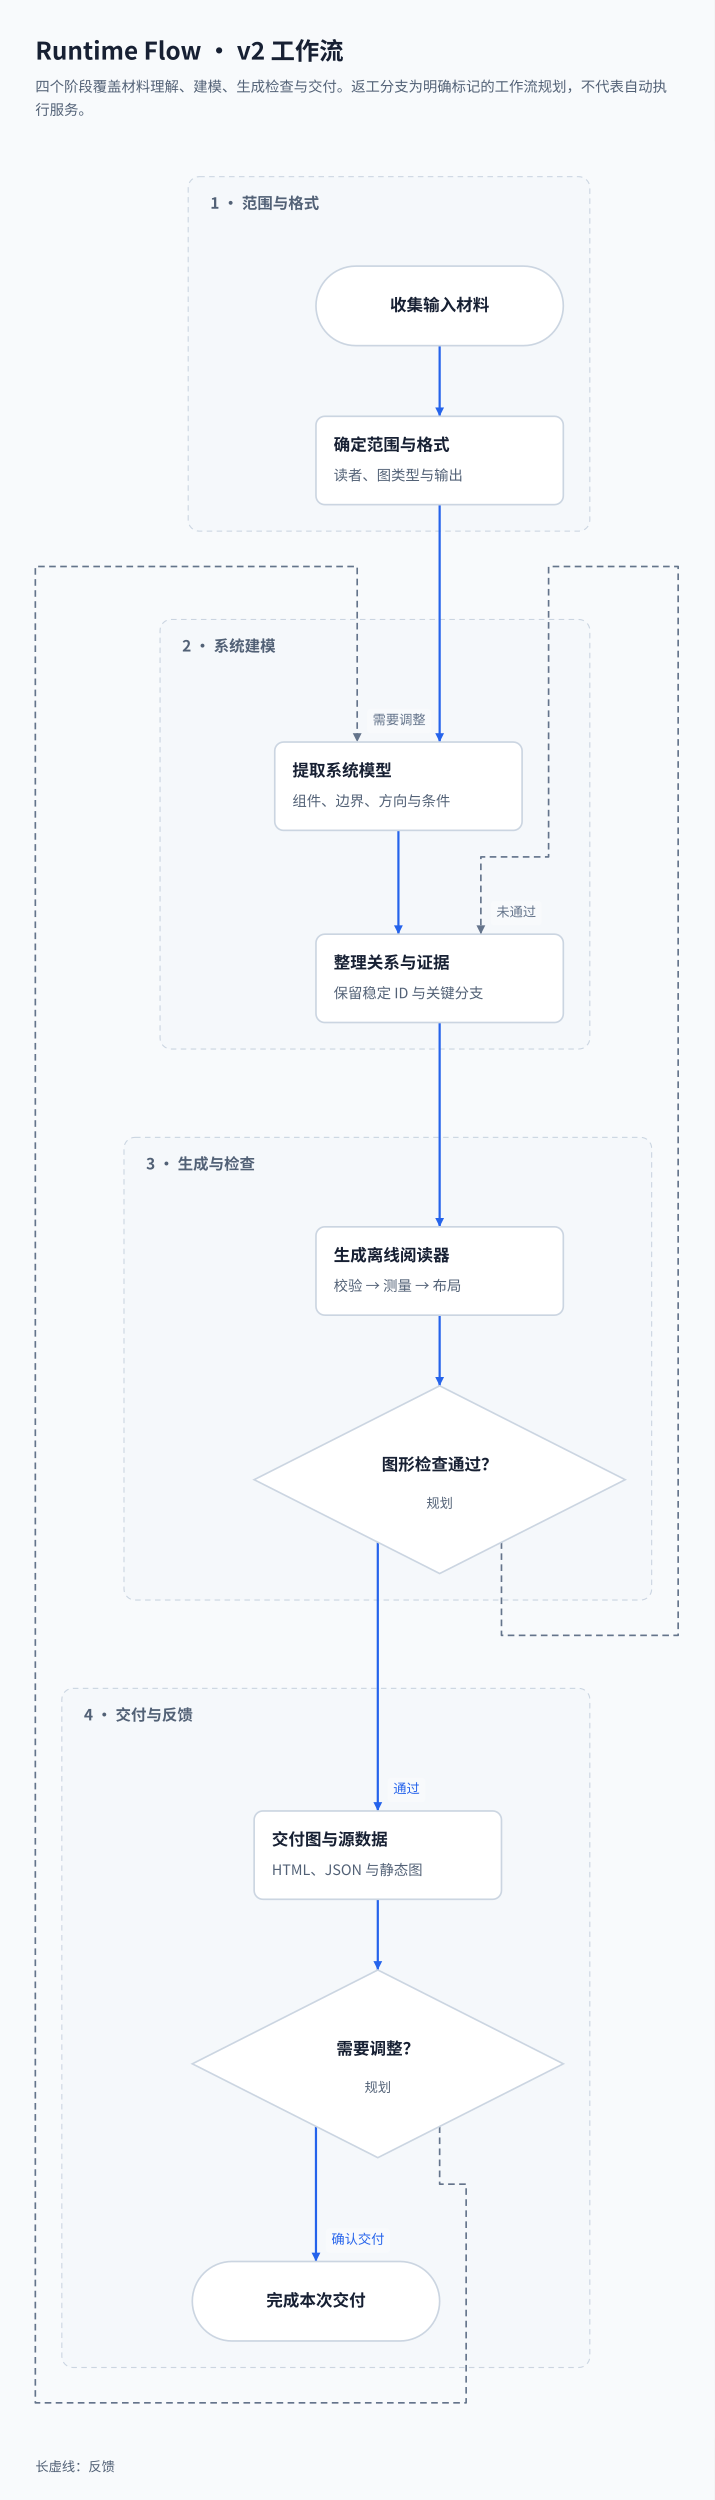
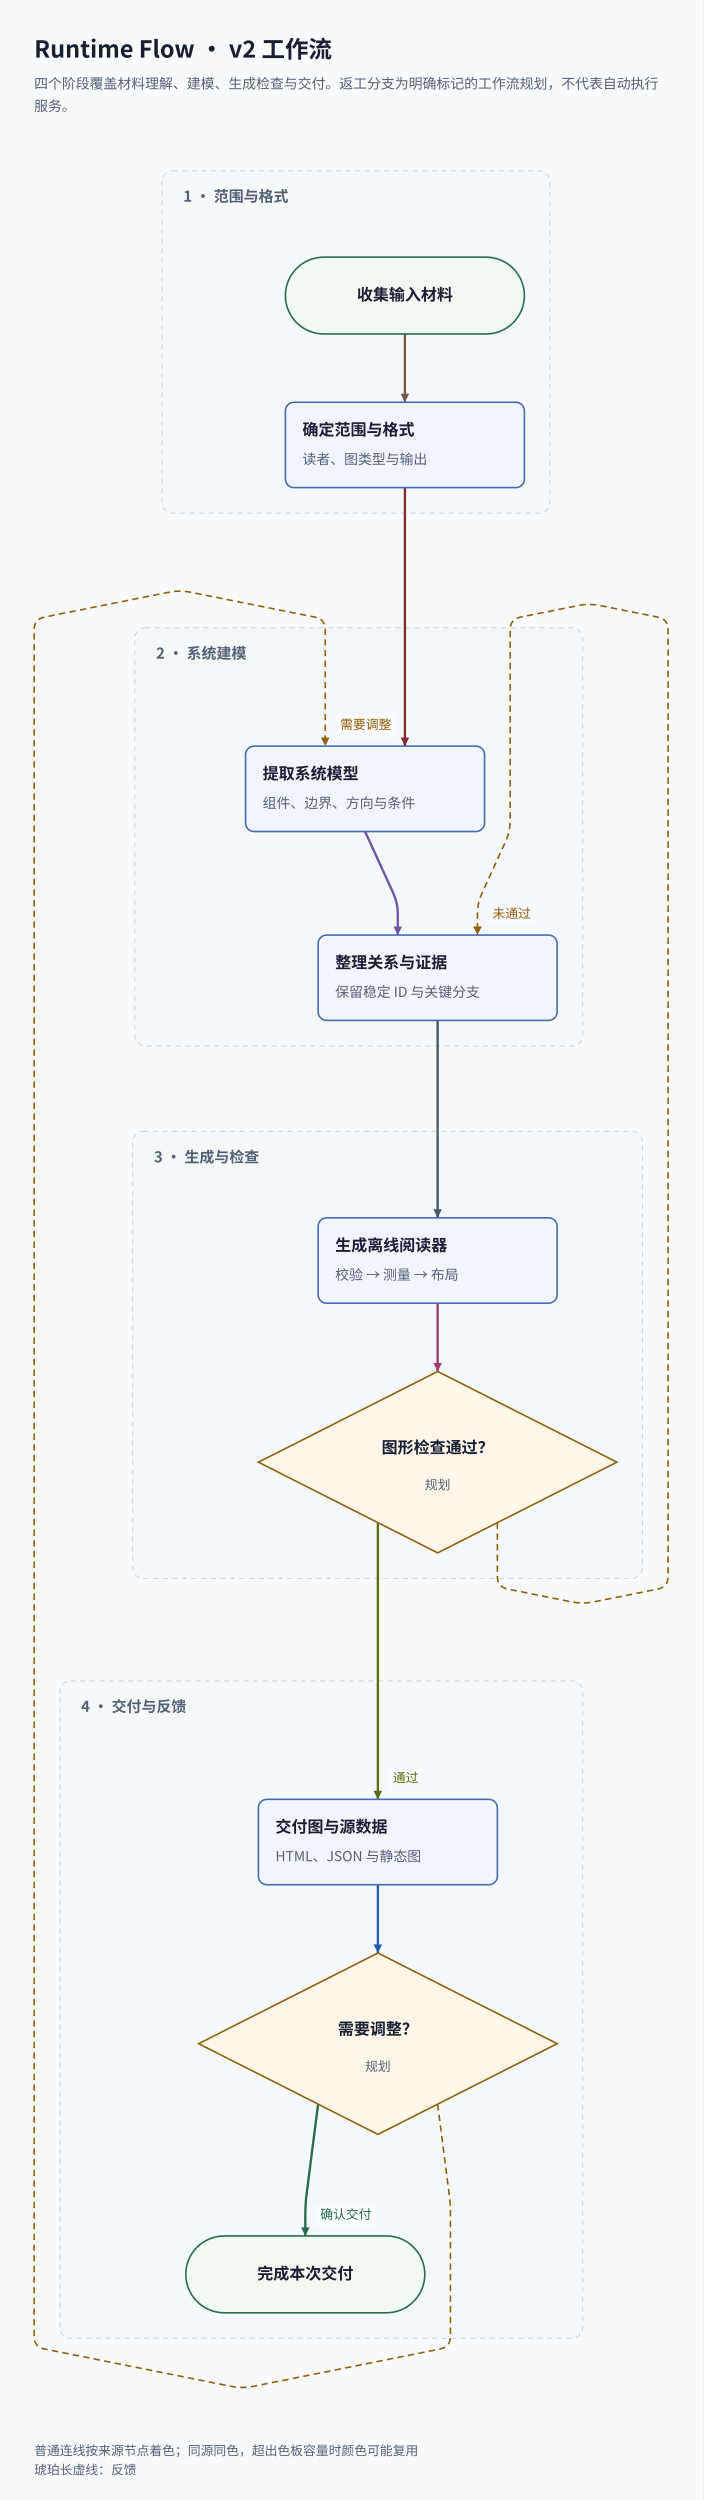
- <svg xmlns="http://www.w3.org/2000/svg" width="647" role="img" data-theme="light" height="2264" viewBox="0 0 647 2264" style="font-family: &quot;Segoe UI&quot;, &quot;Microsoft YaHei&quot;, &quot;Noto Sans CJK SC&quot;, sans-serif;">
-   <rect width="647" height="2264" fill="#F8FAFC" />
+ <svg xmlns="http://www.w3.org/2000/svg" width="659" role="img" data-theme="light" height="2343" viewBox="0 0 659 2343" style="font-family: &quot;Segoe UI&quot;, &quot;Microsoft YaHei&quot;, &quot;Noto Sans CJK SC&quot;, sans-serif;">
+   <rect width="659" height="2343" fill="#F8FAFC" />
  <text x="32" y="54" fill="#172033" font-size="22" font-weight="600">Runtime Flow · v2 工作流</text>
-   <text x="32" y="83" fill="#526176" font-size="13" font-weight="400">四个阶段覆盖材料理解、建模、生成检查与交付。返工分支为明确标记的工作流规划，不代表自动执</text>
-   <text x="32" y="104" fill="#526176" font-size="13" font-weight="400">行服务。</text>
-   <svg width="647" height="2080" viewBox="0 0 647 2080" role="group" aria-label="技术图" data-diagram="true" style="font-family: &quot;Segoe UI&quot;, &quot;Microsoft YaHei&quot;, &quot;Noto Sans CJK SC&quot;, sans-serif;" y="128" x="0">
-     <style>.bp-node,.bp-group-toggle,.bp-edge{cursor:pointer}.bp-node:focus{outline:none}.bp-node:focus .bp-shape,.bp-node.bp-selected .bp-shape{stroke:#2563EB;stroke-width:3}.bp-dim{opacity:.2}.bp-related .bp-shape{stroke:#2563EB;stroke-width:2.5}.bp-edge.bp-related .bp-edge-line,.bp-edge.bp-selected .bp-edge-line{stroke:#2563EB;stroke-width:3}.bp-edge:focus .bp-edge-line{stroke:#2563EB;stroke-width:3}.bp-group-toggle:focus rect{stroke:#2563EB;stroke-width:2}.bp-group-toggle:hover rect{fill:#F1F5F9}</style>
+   <text x="32" y="83" fill="#526176" font-size="13" font-weight="400">四个阶段覆盖材料理解、建模、生成检查与交付。返工分支为明确标记的工作流规划，不代表自动执行</text>
+   <text x="32" y="104" fill="#526176" font-size="13" font-weight="400">服务。</text>
+   <svg width="659" height="2143" viewBox="0 0 659 2143" role="group" aria-label="技术图" data-diagram="true" style="font-family: &quot;Segoe UI&quot;, &quot;Microsoft YaHei&quot;, &quot;Noto Sans CJK SC&quot;, sans-serif;" y="128" x="0">
+     <style>.bp-node,.bp-group-toggle,.bp-edge{cursor:pointer}.bp-node:focus{outline:none}.bp-node:focus .bp-shape,.bp-node.bp-selected .bp-shape{stroke:#2563EB;stroke-width:3}.bp-dim{opacity:.2}.bp-related .bp-shape{stroke:#2563EB;stroke-width:2.5}.bp-edge.bp-related .bp-edge-line,.bp-edge.bp-selected .bp-edge-line{stroke-width:3}.bp-edge:focus .bp-edge-line{stroke-width:3}.bp-group-toggle:focus rect{stroke:#2563EB;stroke-width:2}.bp-group-toggle:hover rect{fill:#F1F5F9}</style>
    <defs>
-       <marker id="export-1-bp-arrow-normal" markerWidth="8" markerHeight="8" refX="8" refY="4" orient="auto" markerUnits="userSpaceOnUse">
-         <path d="M0 0 L8 4 L0 8 Z" fill="#64748B" />
-       </marker>
-       <marker id="export-1-bp-arrow-accent" markerWidth="8" markerHeight="8" refX="8" refY="4" orient="auto" markerUnits="userSpaceOnUse">
-         <path d="M0 0 L8 4 L0 8 Z" fill="#2563EB" />
-       </marker>
      <marker id="export-1-bp-arrow-exception" markerWidth="8" markerHeight="8" refX="8" refY="4" orient="auto" markerUnits="userSpaceOnUse">
        <path d="M0 0 L8 4 L0 8 Z" fill="#B91C1C" />
      </marker>
+       <marker id="export-1-bp-arrow-feedback" markerWidth="8" markerHeight="8" refX="8" refY="4" orient="auto" markerUnits="userSpaceOnUse">
+         <path d="M0 0 L8 4 L0 8 Z" fill="#915E0A" />
+       </marker>
+       <marker id="export-1-bp-arrow-source-0" markerWidth="8" markerHeight="8" refX="8" refY="4" orient="auto" markerUnits="userSpaceOnUse">
+         <path d="M0 0 L8 4 L0 8 Z" fill="#225BB2" />
+       </marker>
+       <marker id="export-1-bp-arrow-source-1" markerWidth="8" markerHeight="8" refX="8" refY="4" orient="auto" markerUnits="userSpaceOnUse">
+         <path d="M0 0 L8 4 L0 8 Z" fill="#0A737E" />
+       </marker>
+       <marker id="export-1-bp-arrow-source-2" markerWidth="8" markerHeight="8" refX="8" refY="4" orient="auto" markerUnits="userSpaceOnUse">
+         <path d="M0 0 L8 4 L0 8 Z" fill="#6E53A7" />
+       </marker>
+       <marker id="export-1-bp-arrow-source-3" markerWidth="8" markerHeight="8" refX="8" refY="4" orient="auto" markerUnits="userSpaceOnUse">
+         <path d="M0 0 L8 4 L0 8 Z" fill="#286B4D" />
+       </marker>
+       <marker id="export-1-bp-arrow-source-4" markerWidth="8" markerHeight="8" refX="8" refY="4" orient="auto" markerUnits="userSpaceOnUse">
+         <path d="M0 0 L8 4 L0 8 Z" fill="#9C3B73" />
+       </marker>
+       <marker id="export-1-bp-arrow-source-5" markerWidth="8" markerHeight="8" refX="8" refY="4" orient="auto" markerUnits="userSpaceOnUse">
+         <path d="M0 0 L8 4 L0 8 Z" fill="#475569" />
+       </marker>
+       <marker id="export-1-bp-arrow-source-6" markerWidth="8" markerHeight="8" refX="8" refY="4" orient="auto" markerUnits="userSpaceOnUse">
+         <path d="M0 0 L8 4 L0 8 Z" fill="#795548" />
+       </marker>
+       <marker id="export-1-bp-arrow-source-7" markerWidth="8" markerHeight="8" refX="8" refY="4" orient="auto" markerUnits="userSpaceOnUse">
+         <path d="M0 0 L8 4 L0 8 Z" fill="#55700D" />
+       </marker>
+       <marker id="export-1-bp-arrow-source-8" markerWidth="8" markerHeight="8" refX="8" refY="4" orient="auto" markerUnits="userSpaceOnUse">
+         <path d="M0 0 L8 4 L0 8 Z" fill="#822B2B" />
+       </marker>
+       <marker id="export-1-bp-arrow-source-9" markerWidth="8" markerHeight="8" refX="8" refY="4" orient="auto" markerUnits="userSpaceOnUse">
+         <path d="M0 0 L8 4 L0 8 Z" fill="#167E16" />
+       </marker>
+       <marker id="export-1-bp-arrow-source-10" markerWidth="8" markerHeight="8" refX="8" refY="4" orient="auto" markerUnits="userSpaceOnUse">
+         <path d="M0 0 L8 4 L0 8 Z" fill="#953295" />
+       </marker>
+       <marker id="export-1-bp-arrow-source-11" markerWidth="8" markerHeight="8" refX="8" refY="4" orient="auto" markerUnits="userSpaceOnUse">
+         <path d="M0 0 L8 4 L0 8 Z" fill="#6F5625" />
+       </marker>
+       <marker id="export-1-bp-arrow-source-12" markerWidth="8" markerHeight="8" refX="8" refY="4" orient="auto" markerUnits="userSpaceOnUse">
+         <path d="M0 0 L8 4 L0 8 Z" fill="#326395" />
+       </marker>
+       <marker id="export-1-bp-arrow-source-13" markerWidth="8" markerHeight="8" refX="8" refY="4" orient="auto" markerUnits="userSpaceOnUse">
+         <path d="M0 0 L8 4 L0 8 Z" fill="#25256F" />
+       </marker>
+       <marker id="export-1-bp-arrow-source-14" markerWidth="8" markerHeight="8" refX="8" refY="4" orient="auto" markerUnits="userSpaceOnUse">
+         <path d="M0 0 L8 4 L0 8 Z" fill="#11799C" />
+       </marker>
+       <marker id="export-1-bp-arrow-source-15" markerWidth="8" markerHeight="8" refX="8" refY="4" orient="auto" markerUnits="userSpaceOnUse">
+         <path d="M0 0 L8 4 L0 8 Z" fill="#6F3E25" />
+       </marker>
+       <marker id="export-1-bp-arrow-source-16" markerWidth="8" markerHeight="8" refX="8" refY="4" orient="auto" markerUnits="userSpaceOnUse">
+         <path d="M0 0 L8 4 L0 8 Z" fill="#572B82" />
+       </marker>
+       <marker id="export-1-bp-arrow-source-17" markerWidth="8" markerHeight="8" refX="8" refY="4" orient="auto" markerUnits="userSpaceOnUse">
+         <path d="M0 0 L8 4 L0 8 Z" fill="#6F253E" />
+       </marker>
    </defs>
-     <rect width="647" height="2080" fill="#F8FAFC" data-background="true" />
+     <rect width="659" height="2143" fill="#F8FAFC" data-background="true" />
    <g data-group-id="scope-stage" aria-label="分组 1 · 范围与格式">
-       <rect x="170.422" y="32" width="363.719" height="321" rx="10" fill="#F1F5F9" fill-opacity="0.55" stroke="#CBD5E1" stroke-dasharray="5 4" />
-       <text x="190.422" y="61" fill="#526176" font-size="14" font-weight="600" text-anchor="start" data-text-block="true">
-         <tspan x="190.422" dy="0">1 · 范围与格式</tspan>
+       <rect x="151.755" y="32" width="363.719" height="321" rx="10" fill="#F1F5F9" fill-opacity="0.55" stroke="#CBD5E1" stroke-dasharray="5 4" />
+       <text x="171.755" y="61" fill="#526176" font-size="14" font-weight="600" text-anchor="start" data-text-block="true">
+         <tspan x="171.755" dy="0">1 · 范围与格式</tspan>
      </text>
    </g>
    <g data-group-id="model-stage" aria-label="分组 2 · 系统建模">
-       <rect x="144.948" y="433" width="389.193" height="389" rx="10" fill="#F1F5F9" fill-opacity="0.55" stroke="#CBD5E1" stroke-dasharray="5 4" />
-       <text x="164.948" y="462" fill="#526176" font-size="14" font-weight="600" text-anchor="start" data-text-block="true">
-         <tspan x="164.948" dy="0">2 · 系统建模</tspan>
+       <rect x="126.281" y="460.281" width="419.859" height="392.067" rx="10" fill="#F1F5F9" fill-opacity="0.55" stroke="#CBD5E1" stroke-dasharray="5 4" />
+       <text x="146.281" y="489.281" fill="#526176" font-size="14" font-weight="600" text-anchor="start" data-text-block="true">
+         <tspan x="146.281" dy="0">2 · 系统建模</tspan>
      </text>
    </g>
    <g data-group-id="render-stage" aria-label="分组 3 · 生成与检查">
-       <rect x="112.281" y="902" width="477.859" height="419" rx="10" fill="#F1F5F9" fill-opacity="0.55" stroke="#CBD5E1" stroke-dasharray="5 4" />
-       <text x="132.281" y="931" fill="#526176" font-size="14" font-weight="600" text-anchor="start" data-text-block="true">
-         <tspan x="132.281" dy="0">3 · 生成与检查</tspan>
+       <rect x="124.281" y="932.347" width="477.859" height="419" rx="10" fill="#F1F5F9" fill-opacity="0.55" stroke="#CBD5E1" stroke-dasharray="5 4" />
+       <text x="144.281" y="961.347" fill="#526176" font-size="14" font-weight="600" text-anchor="start" data-text-block="true">
+         <tspan x="144.281" dy="0">3 · 生成与检查</tspan>
      </text>
    </g>
    <g data-group-id="delivery-stage" aria-label="分组 4 · 交付与反馈">
-       <rect x="56" y="1401" width="478.141" height="615" rx="10" fill="#F1F5F9" fill-opacity="0.55" stroke="#CBD5E1" stroke-dasharray="5 4" />
-       <text x="76" y="1430" fill="#526176" font-size="14" font-weight="600" text-anchor="start" data-text-block="true">
+       <rect x="56" y="1447.347" width="490.141" height="616.2" rx="10" fill="#F1F5F9" fill-opacity="0.55" stroke="#CBD5E1" stroke-dasharray="5 4" />
+       <text x="76" y="1476.347" fill="#526176" font-size="14" font-weight="600" text-anchor="start" data-text-block="true">
        <tspan x="76" dy="0">4 · 交付与反馈</tspan>
      </text>
    </g>
-     <g class="bp-edge" data-edge-id="request-scope" aria-label="request 到 scope">
-       <path d="M398.141 185 L398.141 249" fill="none" stroke="transparent" stroke-width="16" data-edge-hit="true" />
-       <path d="M398.141 185 L398.141 249" fill="none" stroke="#2563EB" stroke-width="2" stroke-dasharray="none" stroke-linejoin="round" marker-end="url(#export-1-bp-arrow-accent)" class="bp-edge-line" />
-     </g>
-     <g class="bp-edge" data-edge-id="scope-extract" aria-label="scope 到 extract">
-       <path d="M398.141 329 L398.141 544" fill="none" stroke="transparent" stroke-width="16" data-edge-hit="true" />
-       <path d="M398.141 329 L398.141 544" fill="none" stroke="#2563EB" stroke-width="2" stroke-dasharray="none" stroke-linejoin="round" marker-end="url(#export-1-bp-arrow-accent)" class="bp-edge-line" />
-     </g>
-     <g class="bp-edge" data-edge-id="extract-refine" aria-label="extract 到 refine">
-       <path d="M360.807 624 L360.807 718" fill="none" stroke="transparent" stroke-width="16" data-edge-hit="true" />
-       <path d="M360.807 624 L360.807 718" fill="none" stroke="#2563EB" stroke-width="2" stroke-dasharray="none" stroke-linejoin="round" marker-end="url(#export-1-bp-arrow-accent)" class="bp-edge-line" />
-     </g>
-     <g class="bp-edge" data-edge-id="refine-generate" aria-label="refine 到 generate">
-       <path d="M398.141 798 L398.141 983" fill="none" stroke="transparent" stroke-width="16" data-edge-hit="true" />
-       <path d="M398.141 798 L398.141 983" fill="none" stroke="#2563EB" stroke-width="2" stroke-dasharray="none" stroke-linejoin="round" marker-end="url(#export-1-bp-arrow-accent)" class="bp-edge-line" />
-     </g>
-     <g class="bp-edge" data-edge-id="generate-review" aria-label="generate 到 review">
-       <path d="M398.141 1063 L398.141 1127" fill="none" stroke="transparent" stroke-width="16" data-edge-hit="true" />
-       <path d="M398.141 1063 L398.141 1127" fill="none" stroke="#2563EB" stroke-width="2" stroke-dasharray="none" stroke-linejoin="round" marker-end="url(#export-1-bp-arrow-accent)" class="bp-edge-line" />
-     </g>
-     <g class="bp-edge" data-edge-id="review-pass" aria-label="review 到 deliver：通过">
-       <path d="M342.141 1268.667 L342.141 1512" fill="none" stroke="transparent" stroke-width="16" data-edge-hit="true" />
-       <path d="M342.141 1268.667 L342.141 1512" fill="none" stroke="#2563EB" stroke-width="2" stroke-dasharray="none" stroke-linejoin="round" marker-end="url(#export-1-bp-arrow-accent)" class="bp-edge-line" />
-     </g>
-     <g class="bp-edge" data-edge-id="review-rework" aria-label="review 到 refine：未通过">
-       <path d="M454.141 1268.667 L454.141 1353 L614.141 1353 L614.141 385 L496.807 385 L496.807 648 L435.474 648 L435.474 718" fill="none" stroke="transparent" stroke-width="16" data-edge-hit="true" />
-       <path d="M454.141 1268.667 L454.141 1353 L614.141 1353 L614.141 385 L496.807 385 L496.807 648 L435.474 648 L435.474 718" fill="none" stroke="#64748B" stroke-width="1.5" stroke-dasharray="6 4" stroke-linejoin="round" marker-end="url(#export-1-bp-arrow-normal)" class="bp-edge-line" />
-     </g>
-     <g class="bp-edge" data-edge-id="deliver-feedback" aria-label="deliver 到 feedback">
-       <path d="M342.141 1592 L342.141 1656" fill="none" stroke="transparent" stroke-width="16" data-edge-hit="true" />
-       <path d="M342.141 1592 L342.141 1656" fill="none" stroke="#2563EB" stroke-width="2" stroke-dasharray="none" stroke-linejoin="round" marker-end="url(#export-1-bp-arrow-accent)" class="bp-edge-line" />
-     </g>
-     <g class="bp-edge" data-edge-id="feedback-revise" aria-label="feedback 到 extract：需要调整">
-       <path d="M398.141 1797.667 L398.141 1850 L422.141 1850 L422.141 2048 L32 2048 L32 385 L323.474 385 L323.474 544" fill="none" stroke="transparent" stroke-width="16" data-edge-hit="true" />
-       <path d="M398.141 1797.667 L398.141 1850 L422.141 1850 L422.141 2048 L32 2048 L32 385 L323.474 385 L323.474 544" fill="none" stroke="#64748B" stroke-width="1.5" stroke-dasharray="6 4" stroke-linejoin="round" marker-end="url(#export-1-bp-arrow-normal)" class="bp-edge-line" />
-     </g>
-     <g class="bp-edge" data-edge-id="feedback-done" aria-label="feedback 到 done：确认交付">
-       <path d="M286.141 1797.667 L286.141 1920" fill="none" stroke="transparent" stroke-width="16" data-edge-hit="true" />
-       <path d="M286.141 1797.667 L286.141 1920" fill="none" stroke="#2563EB" stroke-width="2" stroke-dasharray="none" stroke-linejoin="round" marker-end="url(#export-1-bp-arrow-accent)" class="bp-edge-line" />
-     </g>
-     <g class="bp-node" data-node-id="request" data-original-node-ids="[&quot;request&quot;]" aria-label="收集输入材料" transform="translate(286.1406 113)">
-       <rect fill="#FFFFFF" stroke="#CBD5E1" stroke-width="1.5" class="bp-shape" width="224" height="72" rx="36" stroke-dasharray="none" />
+     <g class="bp-edge" data-edge-id="request-scope" data-edge-kind="control" aria-label="流程：request 到 scope">
+       <path d="M379.474 185 L379.474 249" fill="none" stroke="transparent" stroke-width="16" data-edge-hit="true" />
+       <path d="M379.474 185 L379.474 249" fill="none" stroke="#795548" stroke-width="2.2" stroke-dasharray="none" stroke-linejoin="round" marker-end="url(#export-1-bp-arrow-source-6)" class="bp-edge-line" />
+     </g>
+     <g class="bp-edge" data-edge-id="scope-extract" data-edge-kind="control" aria-label="流程：scope 到 extract">
+       <path d="M379.474 329 L379.474 571.281" fill="none" stroke="transparent" stroke-width="16" data-edge-hit="true" />
+       <path d="M379.474 329 L379.474 571.281" fill="none" stroke="#822B2B" stroke-width="2.2" stroke-dasharray="none" stroke-linejoin="round" marker-end="url(#export-1-bp-arrow-source-8)" class="bp-edge-line" />
+     </g>
+     <g class="bp-edge" data-edge-id="extract-refine" data-edge-kind="control" aria-label="流程：extract 到 refine">
+       <path d="M342.141 651.281 L368.649 709.253 Q372.807 718.347 372.807 728.347 L372.807 748.347" fill="none" stroke="transparent" stroke-width="16" data-edge-hit="true" />
+       <path d="M342.141 651.281 L368.649 709.253 Q372.807 718.347 372.807 728.347 L372.807 748.347" fill="none" stroke="#6E53A7" stroke-width="2.2" stroke-dasharray="none" stroke-linejoin="round" marker-end="url(#export-1-bp-arrow-source-2)" class="bp-edge-line" />
+     </g>
+     <g class="bp-edge" data-edge-id="refine-generate" data-edge-kind="control" aria-label="流程：refine 到 generate">
+       <path d="M410.141 828.347 L410.141 1013.347" fill="none" stroke="transparent" stroke-width="16" data-edge-hit="true" />
+       <path d="M410.141 828.347 L410.141 1013.347" fill="none" stroke="#475569" stroke-width="2.2" stroke-dasharray="none" stroke-linejoin="round" marker-end="url(#export-1-bp-arrow-source-5)" class="bp-edge-line" />
+     </g>
+     <g class="bp-edge" data-edge-id="generate-review" data-edge-kind="control" aria-label="流程：generate 到 review">
+       <path d="M410.141 1093.347 L410.141 1157.347" fill="none" stroke="transparent" stroke-width="16" data-edge-hit="true" />
+       <path d="M410.141 1093.347 L410.141 1157.347" fill="none" stroke="#9C3B73" stroke-width="2.2" stroke-dasharray="none" stroke-linejoin="round" marker-end="url(#export-1-bp-arrow-source-4)" class="bp-edge-line" />
+     </g>
+     <g class="bp-edge" data-edge-id="review-pass" data-edge-kind="control" aria-label="流程：review 到 deliver：通过">
+       <path d="M354.141 1299.014 L354.141 1558.347" fill="none" stroke="transparent" stroke-width="16" data-edge-hit="true" />
+       <path d="M354.141 1299.014 L354.141 1558.347" fill="none" stroke="#55700D" stroke-width="2.2" stroke-dasharray="none" stroke-linejoin="round" marker-end="url(#export-1-bp-arrow-source-7)" class="bp-edge-line" />
+     </g>
+     <g class="bp-edge" data-edge-id="review-rework" data-edge-kind="feedback" aria-label="反馈：review 到 refine：未通过">
+       <path d="M466.141 1299.014 L466.141 1349.347 Q466.141 1359.347 475.946 1361.309 L536.335 1373.386 Q546.141 1375.347 555.946 1373.386 L616.335 1361.309 Q626.141 1359.347 626.141 1349.347 L626.141 462.281 Q626.141 452.281 616.335 450.32 L561.946 439.442 Q552.141 437.481 542.335 439.442 L487.946 450.32 Q478.141 452.281 478.141 462.281 L478.141 641.281 Q478.141 651.281 473.982 660.375 L451.632 709.253 Q447.474 718.347 447.474 728.347 L447.474 748.347" fill="none" stroke="transparent" stroke-width="16" data-edge-hit="true" />
+       <path d="M466.141 1299.014 L466.141 1349.347 Q466.141 1359.347 475.946 1361.309 L536.335 1373.386 Q546.141 1375.347 555.946 1373.386 L616.335 1361.309 Q626.141 1359.347 626.141 1349.347 L626.141 462.281 Q626.141 452.281 616.335 450.32 L561.946 439.442 Q552.141 437.481 542.335 439.442 L487.946 450.32 Q478.141 452.281 478.141 462.281 L478.141 641.281 Q478.141 651.281 473.982 660.375 L451.632 709.253 Q447.474 718.347 447.474 728.347 L447.474 748.347" fill="none" stroke="#915E0A" stroke-width="1.5" stroke-dasharray="6 4" stroke-linejoin="round" marker-end="url(#export-1-bp-arrow-feedback)" class="bp-edge-line" />
+     </g>
+     <g class="bp-edge" data-edge-id="deliver-feedback" data-edge-kind="control" aria-label="流程：deliver 到 feedback">
+       <path d="M354.141 1638.347 L354.141 1702.347" fill="none" stroke="transparent" stroke-width="16" data-edge-hit="true" />
+       <path d="M354.141 1638.347 L354.141 1702.347" fill="none" stroke="#225BB2" stroke-width="2.2" stroke-dasharray="none" stroke-linejoin="round" marker-end="url(#export-1-bp-arrow-source-0)" class="bp-edge-line" />
+     </g>
+     <g class="bp-edge" data-edge-id="feedback-revise" data-edge-kind="feedback" aria-label="反馈：feedback 到 extract：需要调整">
+       <path d="M410.141 1844.014 L420.868 1927.629 Q422.141 1937.547 422.141 1947.547 L422.141 2061.547 Q422.141 2071.547 412.335 2073.509 L236.876 2108.6 Q227.07 2110.561 217.265 2108.6 L41.806 2073.509 Q32 2071.547 32 2061.547 L32 462.281 Q32 452.281 41.806 450.32 L158.598 426.961 Q168.404 425 178.209 426.961 L295.001 450.32 Q304.807 452.281 304.807 462.281 L304.807 571.281" fill="none" stroke="transparent" stroke-width="16" data-edge-hit="true" />
+       <path d="M410.141 1844.014 L420.868 1927.629 Q422.141 1937.547 422.141 1947.547 L422.141 2061.547 Q422.141 2071.547 412.335 2073.509 L236.876 2108.6 Q227.07 2110.561 217.265 2108.6 L41.806 2073.509 Q32 2071.547 32 2061.547 L32 462.281 Q32 452.281 41.806 450.32 L158.598 426.961 Q168.404 425 178.209 426.961 L295.001 450.32 Q304.807 452.281 304.807 462.281 L304.807 571.281" fill="none" stroke="#915E0A" stroke-width="1.5" stroke-dasharray="6 4" stroke-linejoin="round" marker-end="url(#export-1-bp-arrow-feedback)" class="bp-edge-line" />
+     </g>
+     <g class="bp-edge" data-edge-id="feedback-done" data-edge-kind="control" aria-label="流程：feedback 到 done：确认交付">
+       <path d="M298.141 1844.014 L287.413 1927.629 Q286.141 1937.547 286.141 1947.547 L286.141 1967.547" fill="none" stroke="transparent" stroke-width="16" data-edge-hit="true" />
+       <path d="M298.141 1844.014 L287.413 1927.629 Q286.141 1937.547 286.141 1947.547 L286.141 1967.547" fill="none" stroke="#286B4D" stroke-width="2.2" stroke-dasharray="none" stroke-linejoin="round" marker-end="url(#export-1-bp-arrow-source-3)" class="bp-edge-line" />
+     </g>
+     <g class="bp-node" data-node-id="request" data-node-kind="start" data-original-node-ids="[&quot;request&quot;]" aria-label="收集输入材料" transform="translate(267.474 113)">
+       <rect stroke="#286B4D" fill="#F1F9F3" stroke-width="1.5" class="bp-shape" width="224" height="72" rx="36" stroke-dasharray="none" />
      <text x="112" y="40.5" fill="#172033" font-size="15" font-weight="600" text-anchor="middle" data-text-block="true">
        <tspan x="112" dy="0">收集输入材料</tspan>
      </text>
    </g>
-     <g class="bp-node" data-node-id="scope" data-original-node-ids="[&quot;scope&quot;]" aria-label="确定范围与格式" transform="translate(286.1406 249)">
-       <rect fill="#FFFFFF" stroke="#CBD5E1" stroke-width="1.5" class="bp-shape" width="224" height="80" rx="8" stroke-dasharray="none" />
+     <g class="bp-node" data-node-id="scope" data-node-kind="process" data-original-node-ids="[&quot;scope&quot;]" aria-label="确定范围与格式" transform="translate(267.474 249)">
+       <rect stroke="#456BB0" fill="#F1F6FE" stroke-width="1.5" class="bp-shape" width="224" height="80" rx="8" stroke-dasharray="none" />
      <text x="16" y="31" fill="#172033" font-size="15" font-weight="600" text-anchor="start" data-text-block="true">
        <tspan x="16" dy="0">确定范围与格式</tspan>
      </text>
      <text x="16" y="58" fill="#526176" font-size="13" font-weight="400" text-anchor="start" data-text-block="true">
        <tspan x="16" dy="0">读者、图类型与输出</tspan>
      </text>
    </g>
-     <g class="bp-node" data-node-id="extract" data-original-node-ids="[&quot;extract&quot;]" aria-label="提取系统模型" transform="translate(248.8073 544)">
-       <rect fill="#FFFFFF" stroke="#CBD5E1" stroke-width="1.5" class="bp-shape" width="224" height="80" rx="8" stroke-dasharray="none" />
+     <g class="bp-node" data-node-id="extract" data-node-kind="process" data-original-node-ids="[&quot;extract&quot;]" aria-label="提取系统模型" transform="translate(230.1406 571.2807)">
+       <rect stroke="#456BB0" fill="#F1F6FE" stroke-width="1.5" class="bp-shape" width="224" height="80" rx="8" stroke-dasharray="none" />
      <text x="16" y="31" fill="#172033" font-size="15" font-weight="600" text-anchor="start" data-text-block="true">
        <tspan x="16" dy="0">提取系统模型</tspan>
      </text>
      <text x="16" y="58" fill="#526176" font-size="13" font-weight="400" text-anchor="start" data-text-block="true">
        <tspan x="16" dy="0">组件、边界、方向与条件</tspan>
      </text>
    </g>
-     <g class="bp-node" data-node-id="refine" data-original-node-ids="[&quot;refine&quot;]" aria-label="整理关系与证据" transform="translate(286.1406 718)">
-       <rect fill="#FFFFFF" stroke="#CBD5E1" stroke-width="1.5" class="bp-shape" width="224" height="80" rx="8" stroke-dasharray="none" />
+     <g class="bp-node" data-node-id="refine" data-node-kind="process" data-original-node-ids="[&quot;refine&quot;]" aria-label="整理关系与证据" transform="translate(298.1406 748.3474)">
+       <rect stroke="#456BB0" fill="#F1F6FE" stroke-width="1.5" class="bp-shape" width="224" height="80" rx="8" stroke-dasharray="none" />
      <text x="16" y="31" fill="#172033" font-size="15" font-weight="600" text-anchor="start" data-text-block="true">
        <tspan x="16" dy="0">整理关系与证据</tspan>
      </text>
      <text x="16" y="58" fill="#526176" font-size="13" font-weight="400" text-anchor="start" data-text-block="true">
        <tspan x="16" dy="0">保留稳定 ID 与关键分支</tspan>
      </text>
    </g>
-     <g class="bp-node" data-node-id="generate" data-original-node-ids="[&quot;generate&quot;]" aria-label="生成离线阅读器" transform="translate(286.1406 983)">
-       <rect fill="#FFFFFF" stroke="#CBD5E1" stroke-width="1.5" class="bp-shape" width="224" height="80" rx="8" stroke-dasharray="none" />
+     <g class="bp-node" data-node-id="generate" data-node-kind="process" data-original-node-ids="[&quot;generate&quot;]" aria-label="生成离线阅读器" transform="translate(298.1406 1013.347)">
+       <rect stroke="#456BB0" fill="#F1F6FE" stroke-width="1.5" class="bp-shape" width="224" height="80" rx="8" stroke-dasharray="none" />
      <text x="16" y="31" fill="#172033" font-size="15" font-weight="600" text-anchor="start" data-text-block="true">
        <tspan x="16" dy="0">生成离线阅读器</tspan>
      </text>
      <text x="16" y="58" fill="#526176" font-size="13" font-weight="400" text-anchor="start" data-text-block="true">
        <tspan x="16" dy="0">校验 → 测量 → 布局</tspan>
      </text>
    </g>
-     <g class="bp-node" data-node-id="review" data-original-node-ids="[&quot;review&quot;]" aria-label="图形检查通过？" transform="translate(230.1406 1127)">
-       <polygon fill="#FFFFFF" stroke="#CBD5E1" stroke-width="1.5" class="bp-shape" points="168,0 336,85 168,170 0,85" />
+     <g class="bp-node" data-node-id="review" data-node-kind="decision" data-original-node-ids="[&quot;review&quot;]" aria-label="图形检查通过？" transform="translate(242.1406 1157.347)">
+       <polygon stroke="#915E0A" fill="#FEF7E9" stroke-width="1.5" class="bp-shape" points="168,0 336,85 168,170 0,85" />
      <text x="168" y="76.5" fill="#172033" font-size="15" font-weight="600" text-anchor="middle" data-text-block="true">
        <tspan x="168" dy="0">图形检查通过？</tspan>
      </text>
      <text x="168" y="110.5" fill="#526176" font-size="12" font-weight="400" text-anchor="middle" data-text-block="true">
        <tspan x="168" dy="0">规划</tspan>
      </text>
    </g>
-     <g class="bp-node" data-node-id="deliver" data-original-node-ids="[&quot;deliver&quot;]" aria-label="交付图与源数据" transform="translate(230.1406 1512)">
-       <rect fill="#FFFFFF" stroke="#CBD5E1" stroke-width="1.5" class="bp-shape" width="224" height="80" rx="8" stroke-dasharray="none" />
+     <g class="bp-node" data-node-id="deliver" data-node-kind="process" data-original-node-ids="[&quot;deliver&quot;]" aria-label="交付图与源数据" transform="translate(242.1406 1558.347)">
+       <rect stroke="#456BB0" fill="#F1F6FE" stroke-width="1.5" class="bp-shape" width="224" height="80" rx="8" stroke-dasharray="none" />
      <text x="16" y="31" fill="#172033" font-size="15" font-weight="600" text-anchor="start" data-text-block="true">
        <tspan x="16" dy="0">交付图与源数据</tspan>
      </text>
      <text x="16" y="58" fill="#526176" font-size="13" font-weight="400" text-anchor="start" data-text-block="true">
        <tspan x="16" dy="0">HTML、JSON 与静态图</tspan>
      </text>
    </g>
-     <g class="bp-node" data-node-id="feedback" data-original-node-ids="[&quot;feedback&quot;]" aria-label="需要调整？" transform="translate(174.1406 1656)">
-       <polygon fill="#FFFFFF" stroke="#CBD5E1" stroke-width="1.5" class="bp-shape" points="168,0 336,85 168,170 0,85" />
+     <g class="bp-node" data-node-id="feedback" data-node-kind="decision" data-original-node-ids="[&quot;feedback&quot;]" aria-label="需要调整？" transform="translate(186.1406 1702.347)">
+       <polygon stroke="#915E0A" fill="#FEF7E9" stroke-width="1.5" class="bp-shape" points="168,0 336,85 168,170 0,85" />
      <text x="168" y="76.5" fill="#172033" font-size="15" font-weight="600" text-anchor="middle" data-text-block="true">
        <tspan x="168" dy="0">需要调整？</tspan>
      </text>
      <text x="168" y="110.5" fill="#526176" font-size="12" font-weight="400" text-anchor="middle" data-text-block="true">
        <tspan x="168" dy="0">规划</tspan>
      </text>
    </g>
-     <g class="bp-node" data-node-id="done" data-original-node-ids="[&quot;done&quot;]" aria-label="完成本次交付" transform="translate(174.1406 1920)">
-       <rect fill="#FFFFFF" stroke="#CBD5E1" stroke-width="1.5" class="bp-shape" width="224" height="72" rx="36" stroke-dasharray="none" />
+     <g class="bp-node" data-node-id="done" data-node-kind="end" data-original-node-ids="[&quot;done&quot;]" aria-label="完成本次交付" transform="translate(174.1406 1967.547)">
+       <rect stroke="#286B4D" fill="#F1F9F3" stroke-width="1.5" class="bp-shape" width="224" height="72" rx="36" stroke-dasharray="none" />
      <text x="112" y="40.5" fill="#172033" font-size="15" font-weight="600" text-anchor="middle" data-text-block="true">
        <tspan x="112" dy="0">完成本次交付</tspan>
      </text>
    </g>
    <g data-edge-labels="true">
      <g data-label-edge-id="review-pass" pointer-events="none">
-         <rect x="351.141" y="1482" width="34" height="22" rx="3" fill="#F8FAFC" />
-         <text x="356.141" y="1496" fill="#2563EB" font-size="12" font-weight="400" text-anchor="start" data-text-block="true">
-           <tspan x="356.141" dy="0">通过</tspan>
+         <rect x="363.141" y="1528.347" width="34" height="22" rx="3" fill="#F8FAFC" />
+         <text x="368.141" y="1542.347" fill="#55700D" font-size="12" font-weight="400" text-anchor="start" data-text-block="true">
+           <tspan x="368.141" dy="0">通过</tspan>
        </text>
      </g>
      <g data-label-edge-id="review-rework" pointer-events="none">
-         <rect x="444.474" y="688" width="46" height="22" rx="3" fill="#F8FAFC" />
-         <text x="449.474" y="702" fill="#64748B" font-size="12" font-weight="400" text-anchor="start" data-text-block="true">
-           <tspan x="449.474" dy="0">未通过</tspan>
+         <rect x="456.474" y="718.347" width="46" height="22" rx="3" fill="#F8FAFC" />
+         <text x="461.474" y="732.347" fill="#915E0A" font-size="12" font-weight="400" text-anchor="start" data-text-block="true">
+           <tspan x="461.474" dy="0">未通过</tspan>
        </text>
      </g>
      <g data-label-edge-id="feedback-revise" pointer-events="none">
-         <rect x="332.474" y="514" width="58" height="22" rx="3" fill="#F8FAFC" />
-         <text x="337.474" y="528" fill="#64748B" font-size="12" font-weight="400" text-anchor="start" data-text-block="true">
-           <tspan x="337.474" dy="0">需要调整</tspan>
+         <rect x="313.807" y="541.281" width="58" height="22" rx="3" fill="#F8FAFC" />
+         <text x="318.807" y="555.281" fill="#915E0A" font-size="12" font-weight="400" text-anchor="start" data-text-block="true">
+           <tspan x="318.807" dy="0">需要调整</tspan>
        </text>
      </g>
      <g data-label-edge-id="feedback-done" pointer-events="none">
-         <rect x="295.141" y="1890" width="58" height="22" rx="3" fill="#F8FAFC" />
-         <text x="300.141" y="1904" fill="#2563EB" font-size="12" font-weight="400" text-anchor="start" data-text-block="true">
+         <rect x="295.141" y="1937.547" width="58" height="22" rx="3" fill="#F8FAFC" />
+         <text x="300.141" y="1951.547" fill="#286B4D" font-size="12" font-weight="400" text-anchor="start" data-text-block="true">
          <tspan x="300.141" dy="0">确认交付</tspan>
        </text>
      </g>
    </g>
  </svg>
-   <text x="32" y="2238" fill="#526176" font-size="12">长虚线：反馈</text>
+   <text x="32" y="2301" fill="#526176" font-size="12">普通连线按来源节点着色；同源同色，超出色板容量时颜色可能复用</text>
+   <text x="32" y="2319" fill="#526176" font-size="12">琥珀长虚线：反馈</text>
</svg>
